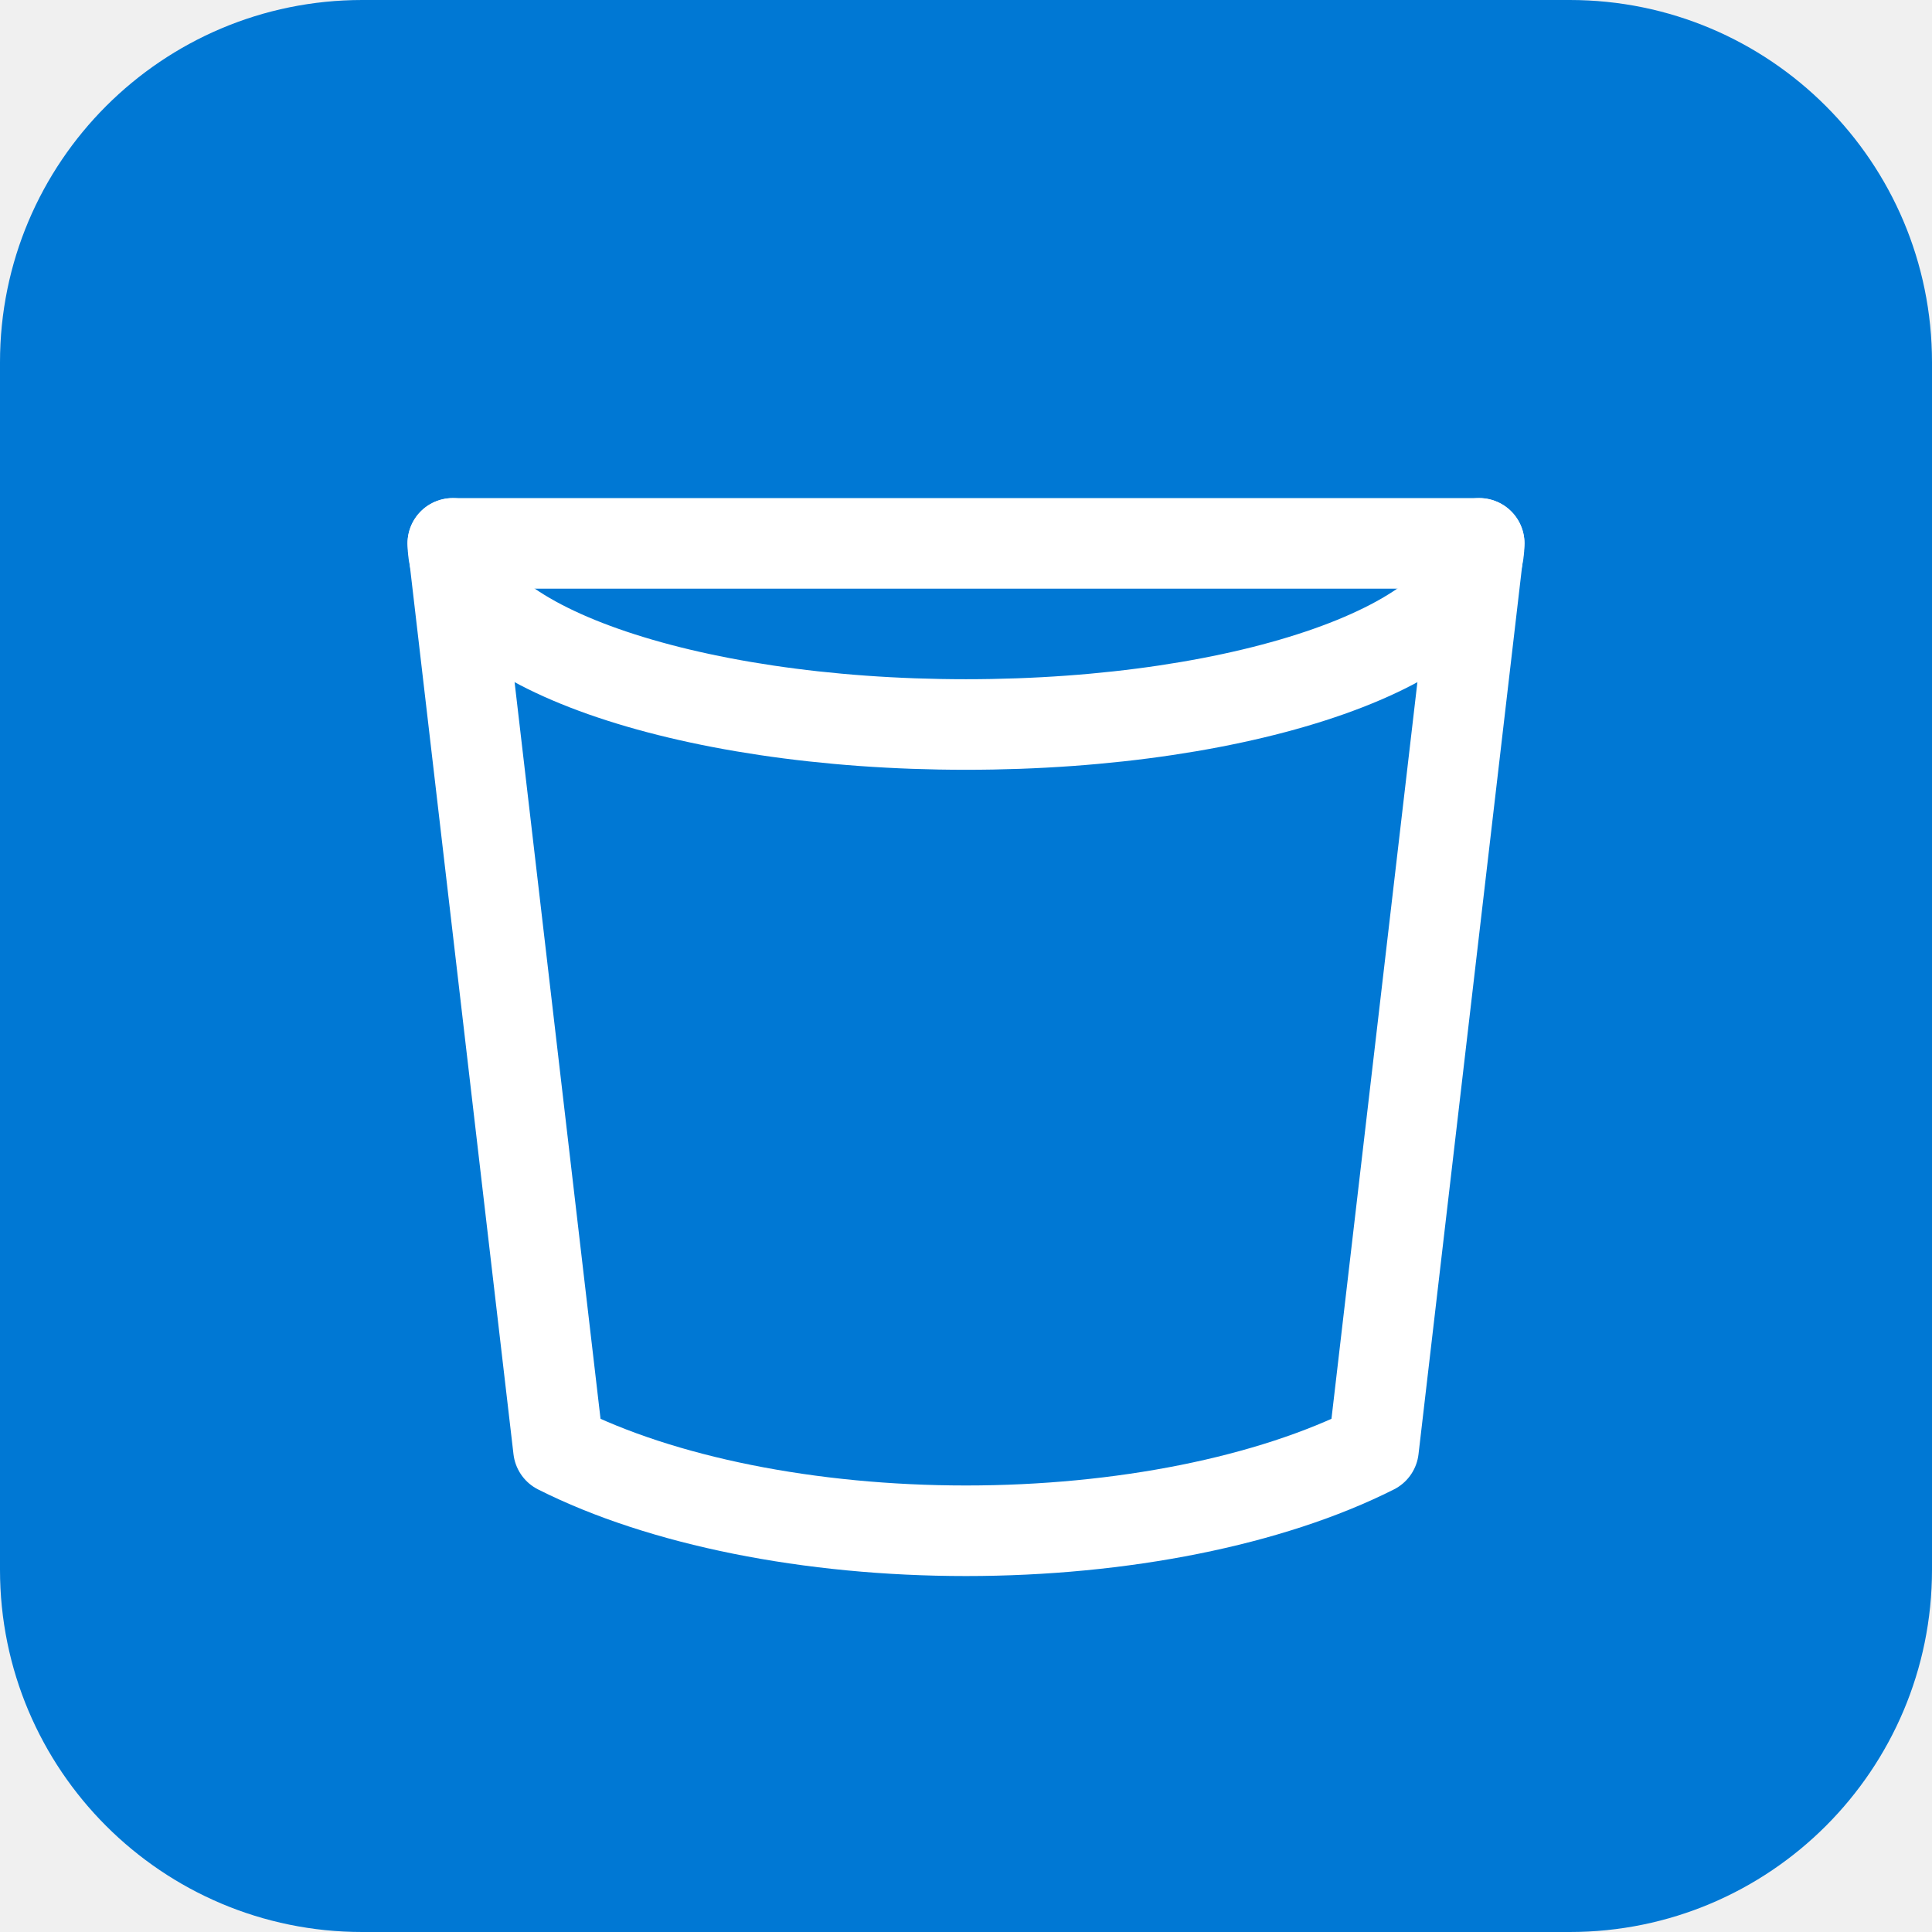
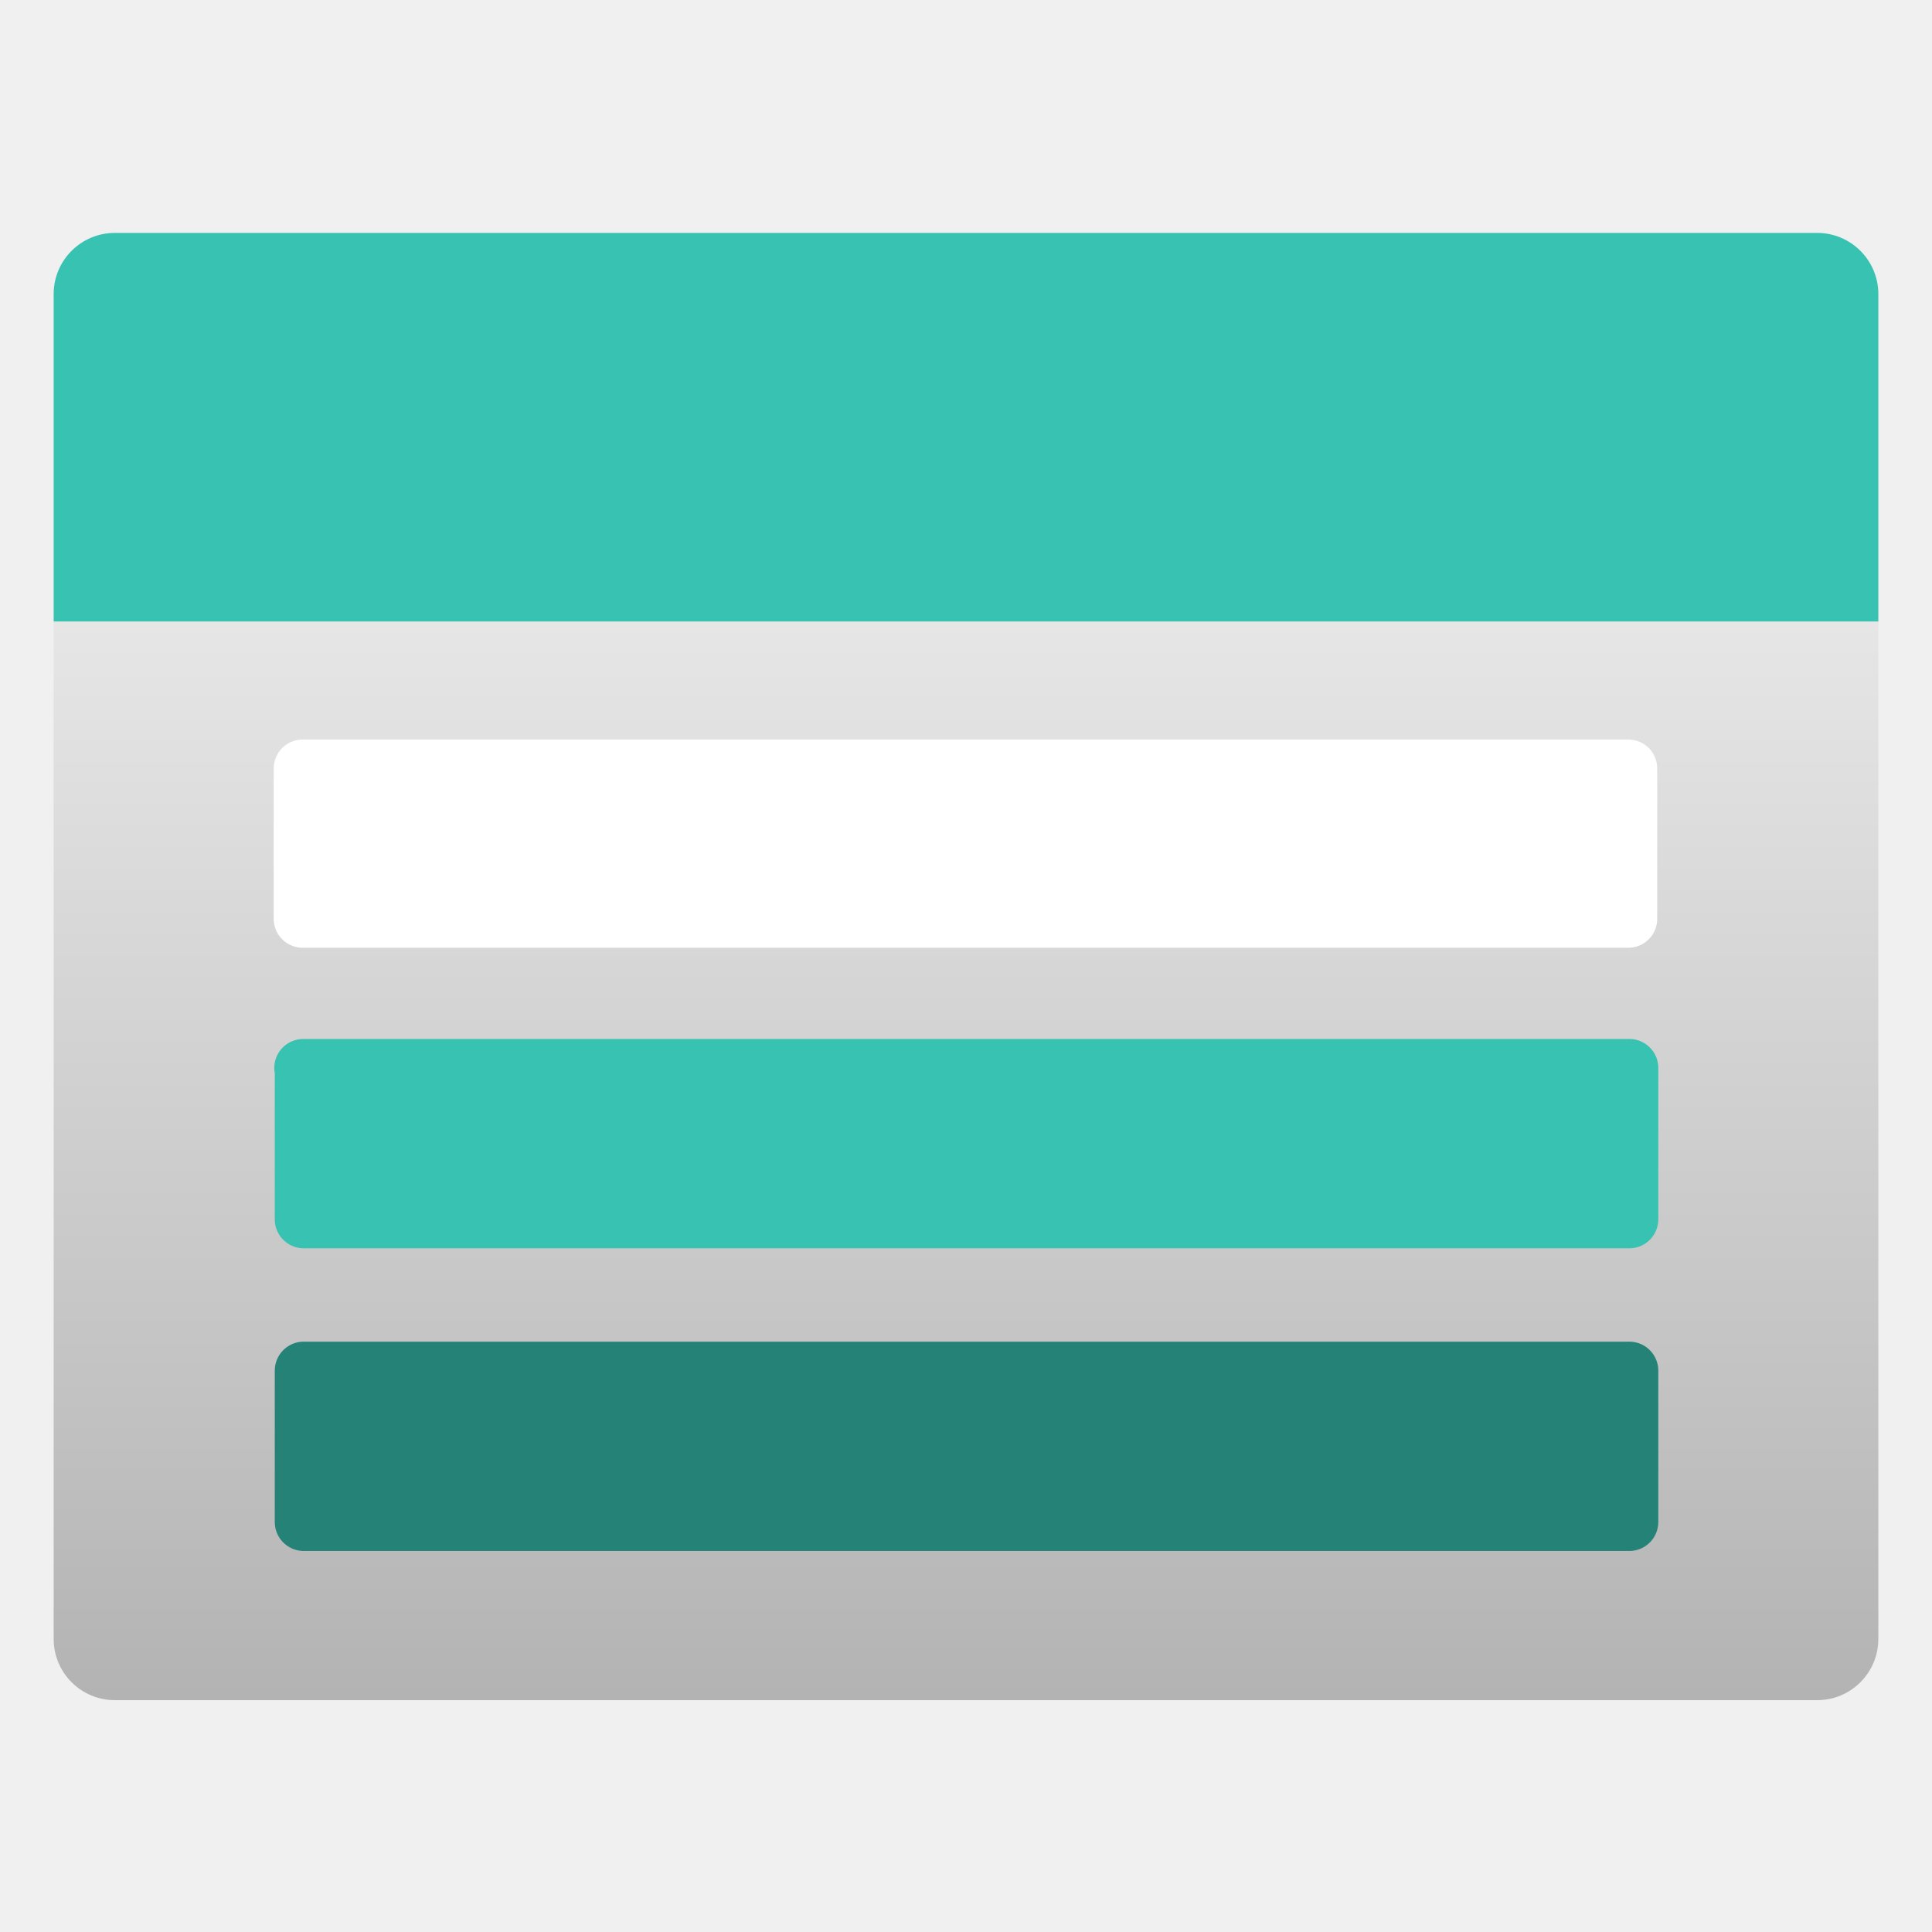
- <svg xmlns="http://www.w3.org/2000/svg" width="256px" height="256px" viewBox="0 0 256 256" version="1.1" preserveAspectRatio="xMidYMid">
-   <rect fill="#0078D4" x="0" y="0" width="256" height="256" rx="48" />
-   <g fill="none" stroke="#FFFFFF" stroke-width="12" stroke-linecap="round" stroke-linejoin="round">
-     <path d="M60 72 H196 L182 192 A72 32 0 0 1 74 192 Z" />
-     <path d="M60 72 A68 24 0 0 0 196 72" />
-   </g>
+ <svg xmlns="http://www.w3.org/2000/svg" id="f2f04349-8aee-4413-84c9-a9053611b319" width="18" height="18" viewBox="0 0 18 18">
+   <defs>
+     <linearGradient id="ad4c4f96-09aa-4f91-ba10-5cb8ad530f74" x1="9" y1="15.83" x2="9" y2="5.79" gradientUnits="userSpaceOnUse">
+       <stop offset="0" stop-color="#b3b3b3" />
+       <stop offset="0.26" stop-color="#c1c1c1" />
+       <stop offset="1" stop-color="#e6e6e6" />
+     </linearGradient>
+   </defs>
+   <path d="M.5,5.79h17a0,0,0,0,1,0,0v9.48a.57.57,0,0,1-.57.57H1.07a.57.57,0,0,1-.57-.57V5.79A0,0,0,0,1,.5,5.79Z" fill="url(#ad4c4f96-09aa-4f91-ba10-5cb8ad530f74)" />
+   <path d="M1.07,2.17H16.93a.57.57,0,0,1,.57.57V5.79a0,0,0,0,1,0,0H.5a0,0,0,0,1,0,0V2.73A.57.57,0,0,1,1.07,2.17Z" fill="#37c2b1" />
+   <path d="M2.81,6.89H15.18a.27.27,0,0,1,.26.27v1.4a.27.27,0,0,1-.26.27H2.81a.27.27,0,0,1-.26-.27V7.16A.27.27,0,0,1,2.81,6.89Z" fill="#fff" />
+   <path d="M2.82,9.68H15.19a.27.27,0,0,1,.26.27v1.41a.27.27,0,0,1-.26.27H2.82a.27.27,0,0,1-.26-.27V10A.27.27,0,0,1,2.82,9.68Z" fill="#37c2b1" />
+   <path d="M2.82,12.5H15.19a.27.27,0,0,1,.26.27v1.41a.27.27,0,0,1-.26.27H2.82a.27.27,0,0,1-.26-.27V12.77A.27.27,0,0,1,2.82,12.5Z" fill="#258277" />
</svg>
